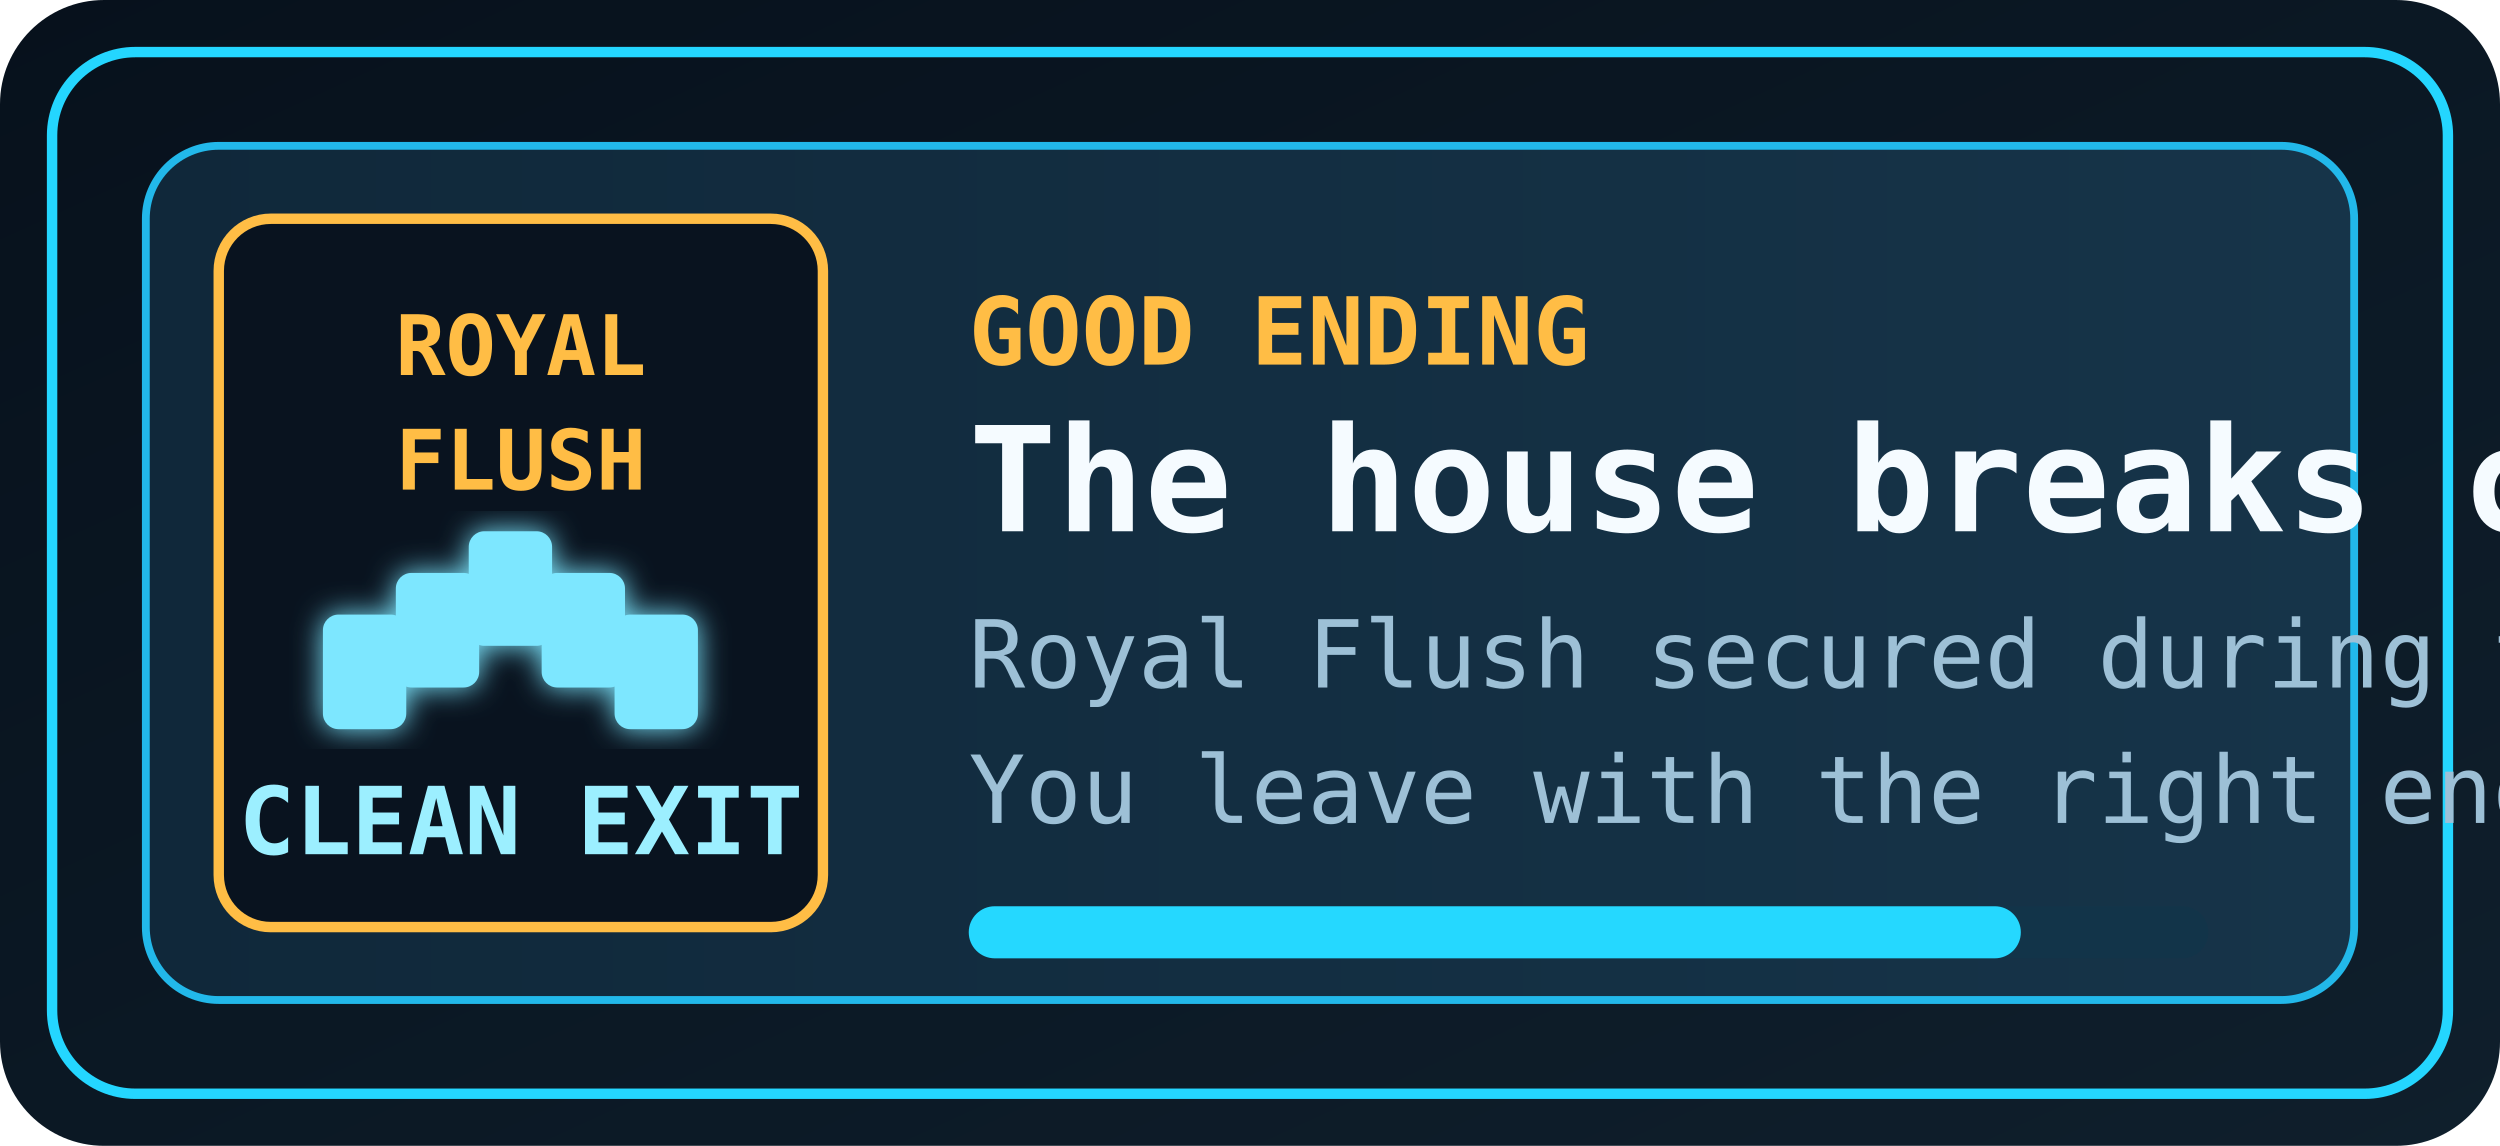
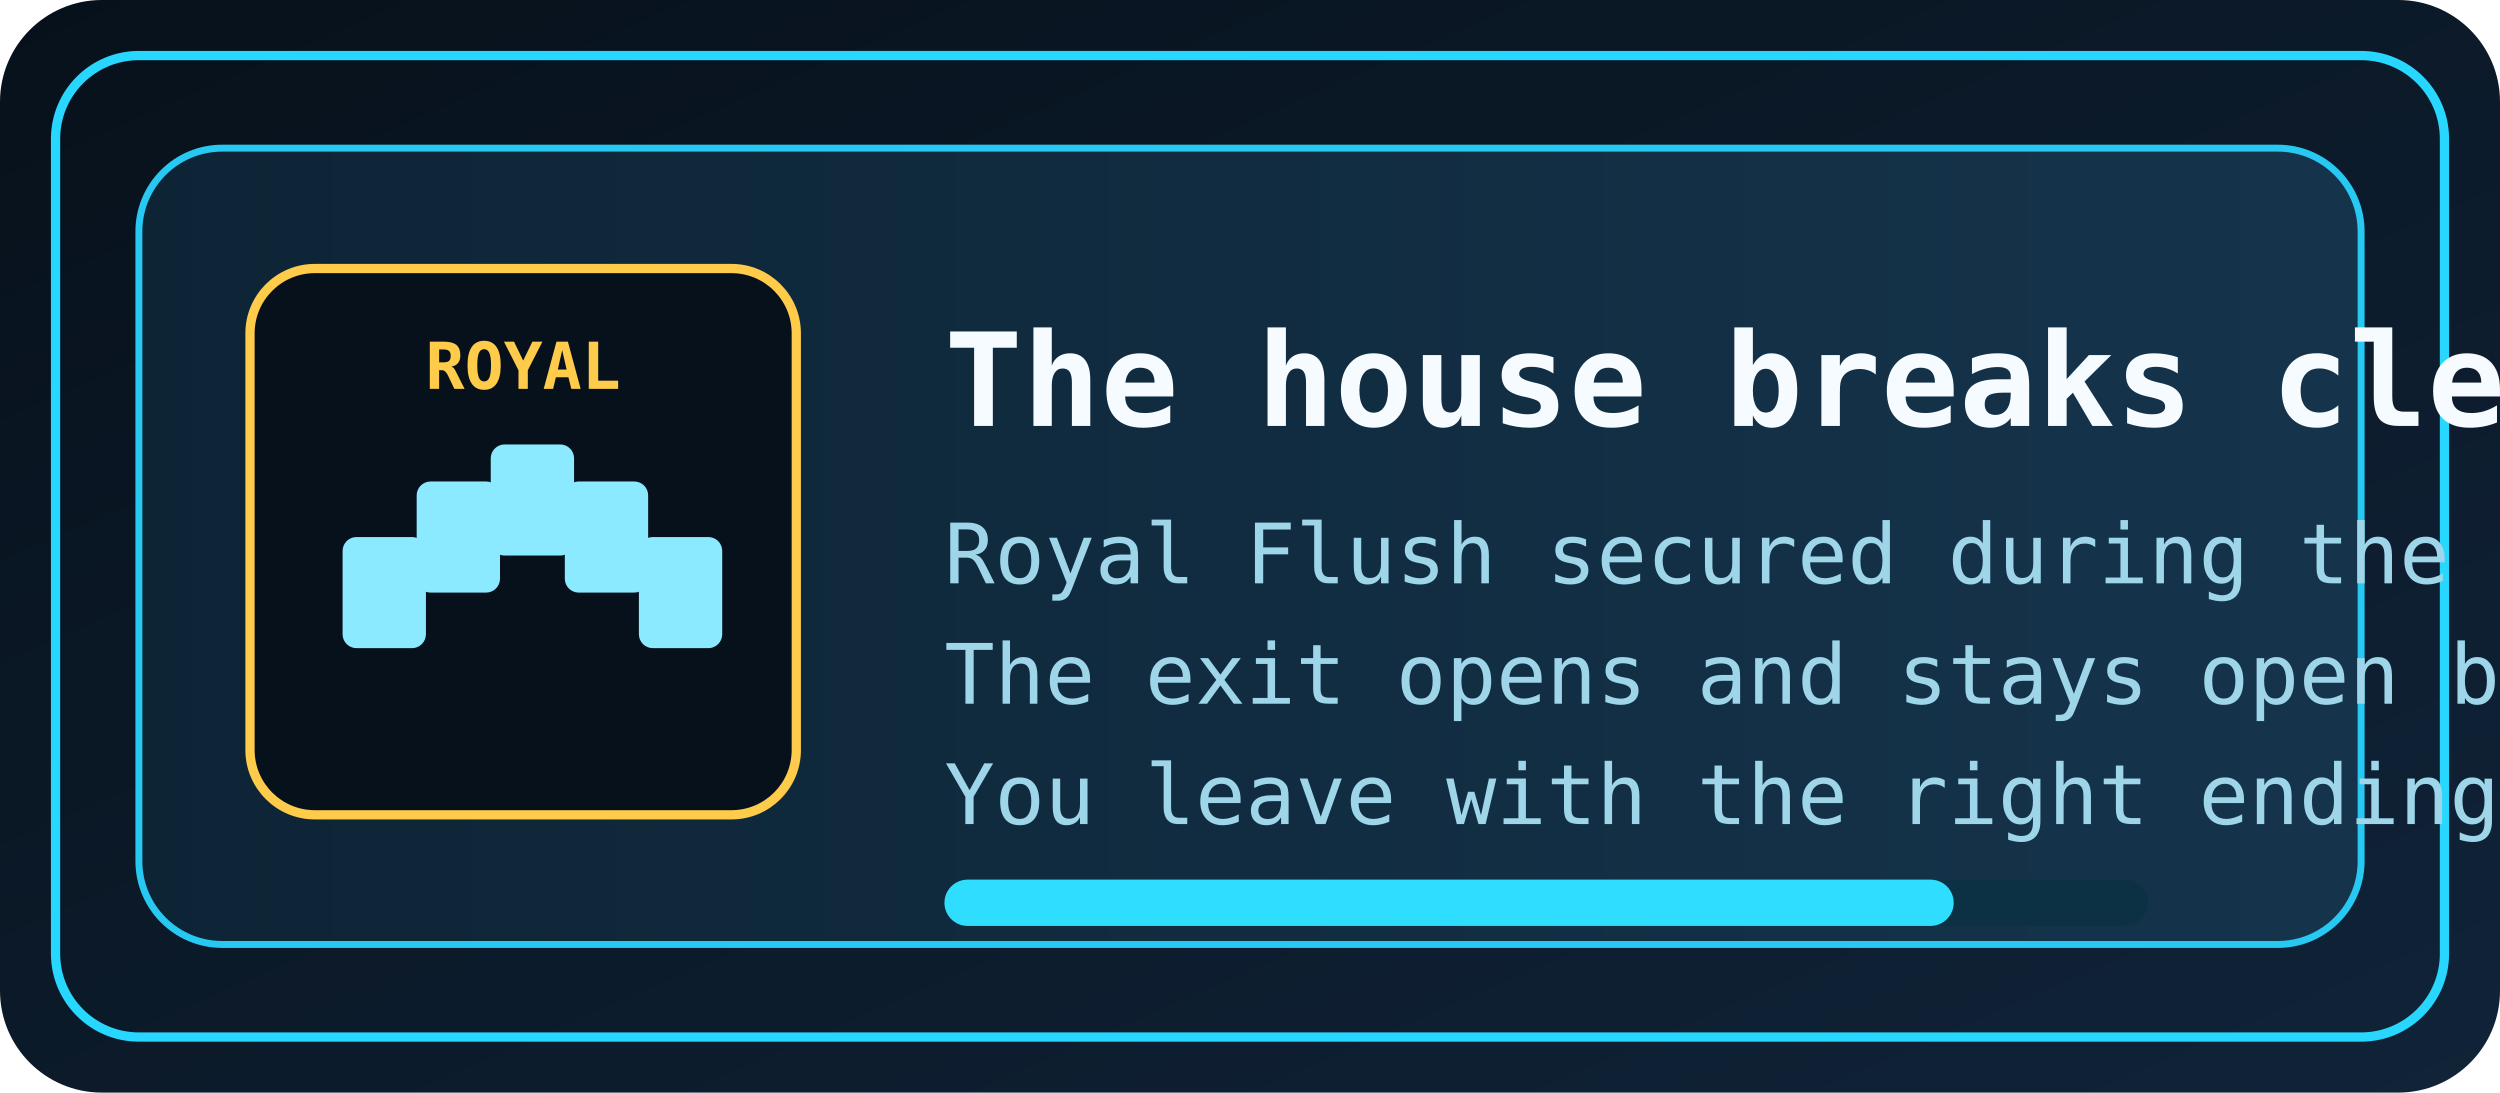
- <svg xmlns="http://www.w3.org/2000/svg" width="480" height="220" viewBox="0 0 480 220">
+ <svg xmlns="http://www.w3.org/2000/svg" width="540" height="236" viewBox="0 0 540 236">
  <defs>
    <linearGradient id="bg" x1="0" y1="0" x2="1" y2="1">
-       <stop offset="0%" stop-color="#07111c" />
-       <stop offset="100%" stop-color="#0f1f2c" />
+       <stop offset="0%" stop-color="#07111b" />
+       <stop offset="100%" stop-color="#102338" />
    </linearGradient>
    <linearGradient id="panel" x1="0" y1="0" x2="1" y2="0">
-       <stop offset="0%" stop-color="#10283a" />
-       <stop offset="100%" stop-color="#163449" />
+       <stop offset="0%" stop-color="#0d2435" />
+       <stop offset="100%" stop-color="#15344c" />
    </linearGradient>
-     <filter id="glow">
-       <feGaussianBlur stdDeviation="2.8" result="blur" />
-       <feMerge>
-         <feMergeNode in="blur" />
-         <feMergeNode in="SourceGraphic" />
-       </feMerge>
-     </filter>
  </defs>
-   <rect width="480" height="220" rx="20" fill="url(#bg)" />
-   <rect x="10" y="10" width="460" height="200" rx="16" fill="none" stroke="#24d6ff" stroke-width="2" />
-   <rect x="28" y="28" width="424" height="164" rx="14" fill="url(#panel)" stroke="#22b8ea" stroke-width="1.5" />
-   <g transform="translate(42 42)">
-     <rect x="0" y="0" width="116" height="136" rx="10" fill="#09131f" stroke="#ffbd45" stroke-width="2" />
-     <text x="58" y="30" fill="#ffbd45" font-size="16" font-family="monospace" text-anchor="middle" font-weight="700">ROYAL</text>
-     <text x="58" y="52" fill="#ffbd45" font-size="16" font-family="monospace" text-anchor="middle" font-weight="700">FLUSH</text>
-     <g fill="#7de7ff" filter="url(#glow)">
-       <rect x="20" y="76" width="16" height="22" rx="3" />
-       <rect x="34" y="68" width="16" height="22" rx="3" />
-       <rect x="48" y="60" width="16" height="22" rx="3" />
-       <rect x="62" y="68" width="16" height="22" rx="3" />
-       <rect x="76" y="76" width="16" height="22" rx="3" />
-     </g>
-     <text x="58" y="122" fill="#9cefff" font-size="18" font-family="monospace" text-anchor="middle" font-weight="700">CLEAN EXIT</text>
+   <rect width="540" height="236" rx="22" fill="url(#bg)" />
+   <rect x="12" y="12" width="516" height="212" rx="18" fill="none" stroke="#28d7ff" stroke-width="2" />
+   <rect x="30" y="32" width="480" height="172" rx="18" fill="url(#panel)" stroke="#27c9f2" stroke-width="1.5" />
+   <rect x="54" y="58" width="118" height="118" rx="14" fill="#06111c" stroke="#ffcb4a" stroke-width="2" />
+   <g fill="#8beaff">
+     <rect x="74" y="116" width="18" height="24" rx="3" />
+     <rect x="90" y="104" width="18" height="24" rx="3" />
+     <rect x="106" y="96" width="18" height="24" rx="3" />
+     <rect x="122" y="104" width="18" height="24" rx="3" />
+     <rect x="138" y="116" width="18" height="24" rx="3" />
  </g>
-   <text x="186" y="70" fill="#ffbd45" font-size="18" font-family="monospace" font-weight="700">GOOD ENDING</text>
-   <text x="186" y="102" fill="#f5fbff" font-size="28" font-family="monospace" font-weight="700">The house breaks clean.</text>
-   <text x="186" y="132" fill="#9dc0d6" font-size="18" font-family="monospace">Royal Flush secured during the run.</text>
-   <text x="186" y="158" fill="#9dc0d6" font-size="18" font-family="monospace">You leave with the right ending.</text>
-   <rect x="186" y="174" width="238" height="10" rx="5" fill="#123449" />
-   <rect x="186" y="174" width="202" height="10" rx="5" fill="#25d8ff" />
+   <text x="113" y="84" fill="#ffcb4a" font-size="14" font-family="monospace" text-anchor="middle" font-weight="700">ROYAL</text>
+   <text x="204" y="92" fill="#f6fbff" font-size="28" font-family="monospace" font-weight="700">The house breaks clean.</text>
+   <text x="204" y="126" fill="#9ed5e9" font-size="18" font-family="monospace">Royal Flush secured during the run.</text>
+   <text x="204" y="152" fill="#9ed5e9" font-size="18" font-family="monospace">The exit opens and stays open behind you.</text>
+   <text x="204" y="178" fill="#9ed5e9" font-size="18" font-family="monospace">You leave with the right ending.</text>
+   <rect x="204" y="190" width="260" height="10" rx="5" fill="#0d3144" />
+   <rect x="204" y="190" width="218" height="10" rx="5" fill="#2fddff" />
</svg>
